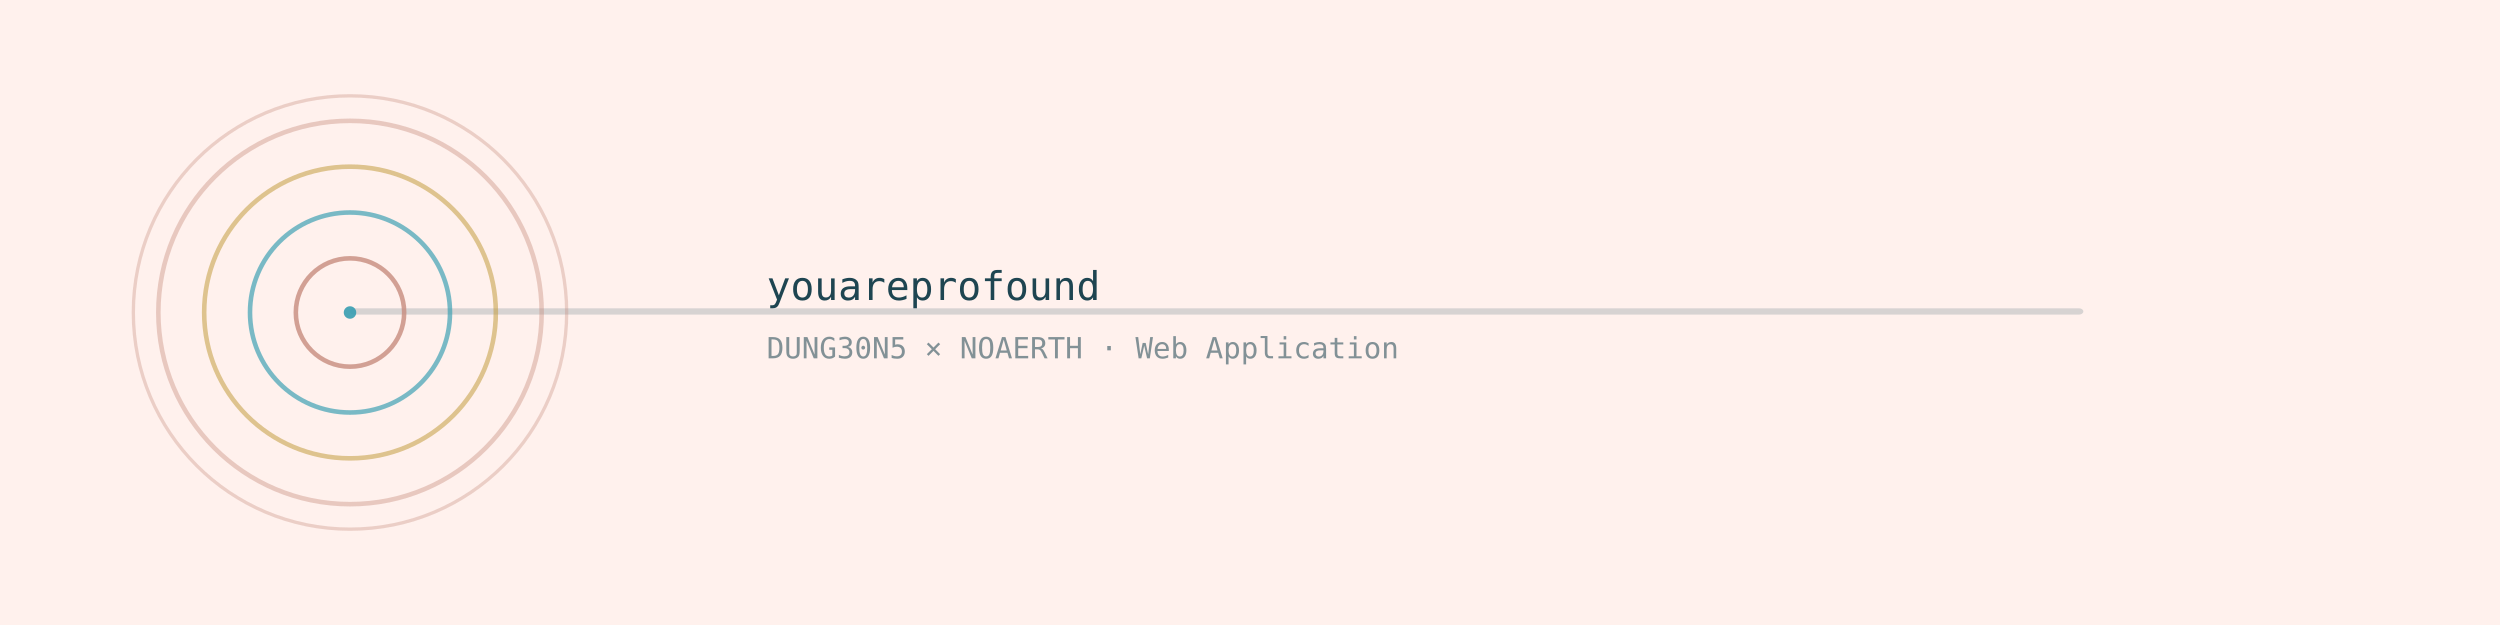
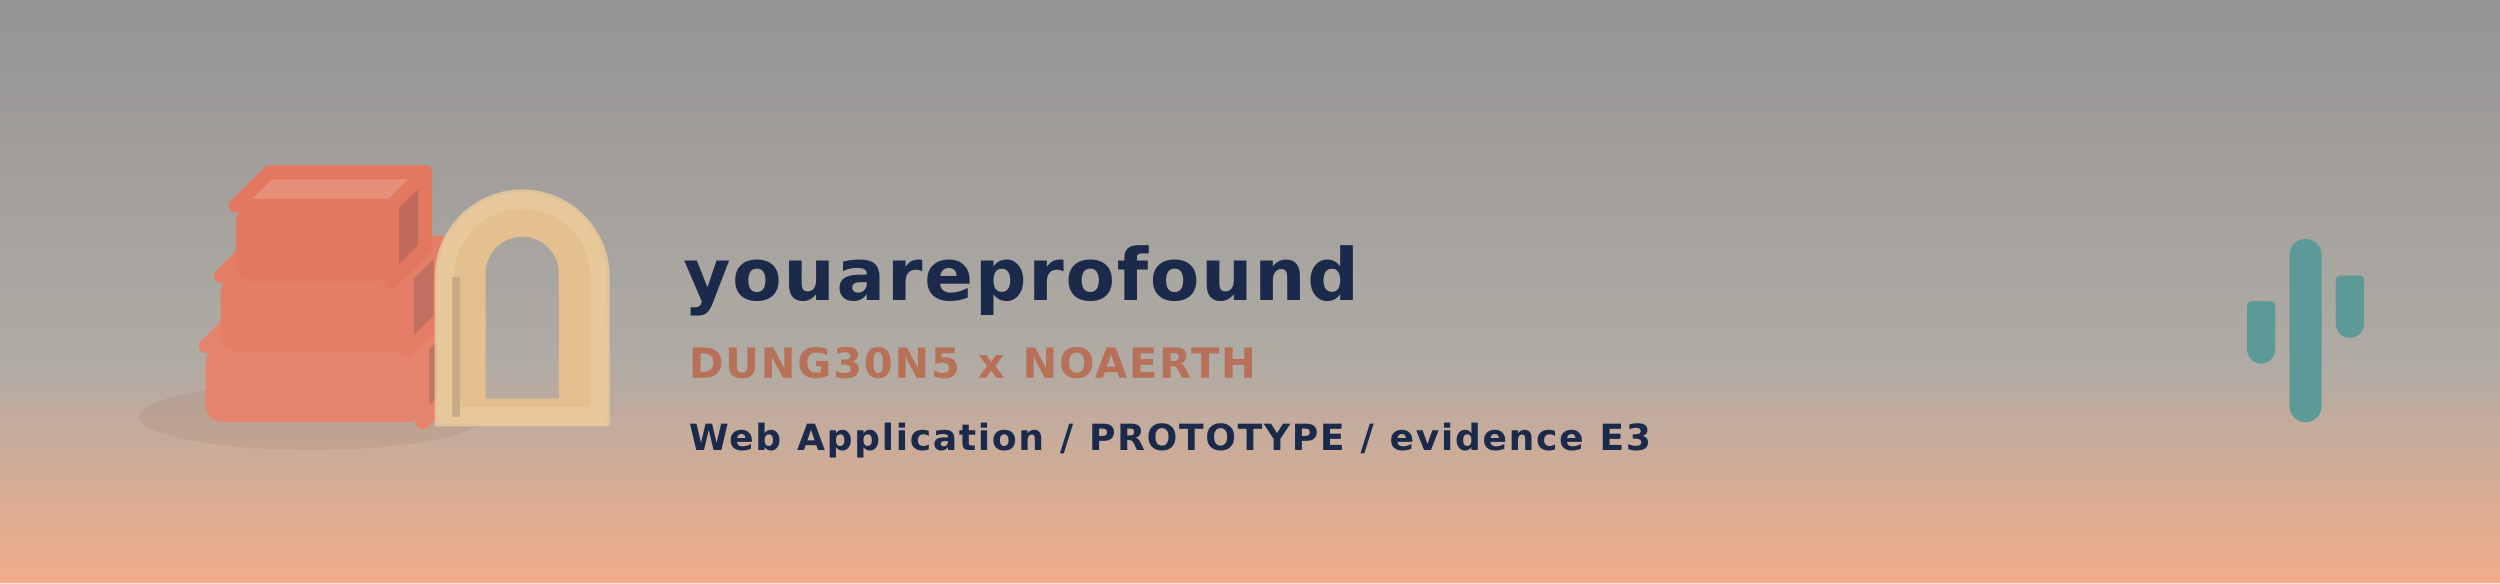
- <svg xmlns="http://www.w3.org/2000/svg" viewBox="0 0 1200 300" width="1200" height="300" role="img" aria-label="youareprofound identity object">
-   <rect width="1200" height="300" fill="#fff1ed" />
-   <defs>
-     <linearGradient id="gft" x1="0" y1="0" x2="1" y2="1">
-       <stop offset="0%" stop-color="#c78c7e" />
-       <stop offset="100%" stop-color="#389eb2" />
-     </linearGradient>
-   </defs>
-   <rect x="168.00" y="148.00" width="832.00" height="3.00" rx="2.00" fill="rgba(6,50,65,0.160)" opacity="1.00" />
-   <circle cx="168.00" cy="150.00" r="26.00" fill="none" stroke="rgba(199,140,126,0.800)" stroke-width="2.20" opacity="1.00" />
-   <circle cx="168.00" cy="150.00" r="48.00" fill="none" stroke="rgba(56,158,178,0.670)" stroke-width="2.20" opacity="1.00" />
-   <circle cx="168.00" cy="150.00" r="70.00" fill="none" stroke="rgba(194,155,62,0.540)" stroke-width="2.20" opacity="1.00" />
-   <circle cx="168.00" cy="150.00" r="92.00" fill="none" stroke="rgba(199,140,126,0.410)" stroke-width="2.20" opacity="1.00" />
+ <svg xmlns="http://www.w3.org/2000/svg" width="900" height="210" viewBox="0 0 900 210" role="img" aria-label="youareprofound - identity object">
+   <linearGradient id="skyf" x1="0" y1="0" x2="0" y2="1">
+     <stop offset="0" stop-color="#959494" />
+     <stop offset="0.62" stop-color="#b0aba4" />
+     <stop offset="1" stop-color="#f3ad8a" />
+   </linearGradient>
+   <rect width="900" height="210" fill="url(#skyf)" />
+   <rect x="0" y="352" width="900" height="-142" fill="#e9cda3" />
+   <rect x="0" y="352" width="900" height="3" fill="#ebd1a9" />
+   <ellipse cx="112" cy="150" rx="62" ry="12" fill="rgba(138,90,68,0.11)" />
  <g>
-     <circle cx="168.00" cy="150.00" r="104.00" fill="none" stroke="rgba(199,140,126,0.350)" stroke-width="1.60" opacity="1.00" />
-     <animate attributeName="opacity" values="0.25;1.0;0.25" dur="13.2s" begin="0s" repeatCount="indefinite" />
+     <path d="M74,124.67 L152,124.67 L164,112.67 L86,112.67 Z" fill="#e99a82" stroke="#e5846c" stroke-width="5" stroke-linejoin="round" />
+     <path d="M152,124.67 L164,112.67 L164,140 L152,152 Z" fill="#c37566" stroke="#e5846c" stroke-width="5" stroke-linejoin="round" />
+     <rect x="74" y="124.67" width="78" height="27.33" rx="6" fill="#e5846c" />
+     <path d="M79.46,99.33 L146.54,99.33 L158.54,87.33 L91.46,87.33 Z" fill="#e8957d" stroke="#e47e66" stroke-width="5" stroke-linejoin="round" />
+     <path d="M146.54,99.33 L158.54,87.33 L158.54,114.67 L146.54,126.67 Z" fill="#c27061" stroke="#e47e66" stroke-width="5" stroke-linejoin="round" />
+     <rect x="79.46" y="99.33" width="67.08" height="27.33" rx="6" fill="#e47e66" />
+     <path d="M84.92,74 L141.08,74 L153.08,62 L96.92,62 Z" fill="#e79079" stroke="#e37861" stroke-width="5" stroke-linejoin="round" />
+     <path d="M141.08,74 L153.08,62 L153.08,89.33 L141.08,101.33 Z" fill="#c16b5d" stroke="#e37861" stroke-width="5" stroke-linejoin="round" />
+     <rect x="84.92" y="74" width="56.16" height="27.33" rx="6" fill="#e37861" />
+     <animate attributeName="opacity" values="0.72;1;0.72" dur="6s" begin="0s" repeatCount="indefinite" />
  </g>
-   <circle cx="168" cy="150" r="3" fill="rgba(56,158,178,0.900)">
-     <animate attributeName="opacity" values="0.35;0.95;0.35" dur="13.2s" begin="0s" repeatCount="indefinite" />
-   </circle>
-   <text x="368" y="144" font-family="ui-monospace,Menlo,monospace" font-size="19" fill="rgba(6,50,65,0.900)">youareprofound</text>
-   <text x="368" y="172" font-family="ui-monospace,Menlo,monospace" font-size="14" fill="rgba(6,50,65,0.500)">DUNG30N5 × NOAERTH · Web Application</text>
+   <path d="M160,150 L160,99.68 A28,28 0 0 1 216,99.68 L216,150 Z M172.32,146 L172.32,98.43 A15.68,15.68 0 0 1 203.68,98.43 L203.68,146 Z" fill="#e3c08d" fill-rule="evenodd" stroke="#e3c08d" stroke-width="5" stroke-linejoin="round" />
+   <path d="M160,150 L160,99.68 A28,28 0 0 1 216,99.68 L216,150 Z" fill="none" stroke="#e8c99d" stroke-width="7" stroke-linecap="round" opacity="0.85" />
+   <rect x="162.8" y="99.68" width="2.8" height="50.32" fill="#c7ab84" />
+   <text x="246" y="108" font-family="Verdana,DejaVu Sans,sans-serif" font-size="26" font-weight="700" letter-spacing="0.6" fill="#1b2a4a" text-anchor="start">youareprofound</text>
+   <text x="248" y="136" font-family="Verdana,DejaVu Sans,sans-serif" font-size="15" font-weight="700" letter-spacing="0.6" fill="#b87159" text-anchor="start">DUNG30N5 x NOAERTH</text>
+   <text x="248" y="162" font-family="Verdana,DejaVu Sans,sans-serif" font-size="13" font-weight="700" letter-spacing="0.6" fill="#1b2a4a" text-anchor="start">Web Application  /  PROTOTYPE  /  evidence E3</text>
+   <rect x="824.22" y="86" width="11.56" height="66" rx="5.78" fill="#5b9a97" />
+   <rect x="808.92" y="108.44" width="10.2" height="22.44" rx="5.1" fill="#5b9a97" />
+   <rect x="808.92" y="108.44" width="10.2" height="6.6" rx="1.7" fill="#5b9a97" />
+   <rect x="840.88" y="99.2" width="10.2" height="22.44" rx="5.1" fill="#5b9a97" />
+   <rect x="840.88" y="99.2" width="10.2" height="6.6" rx="1.7" fill="#5b9a97" />
</svg>
